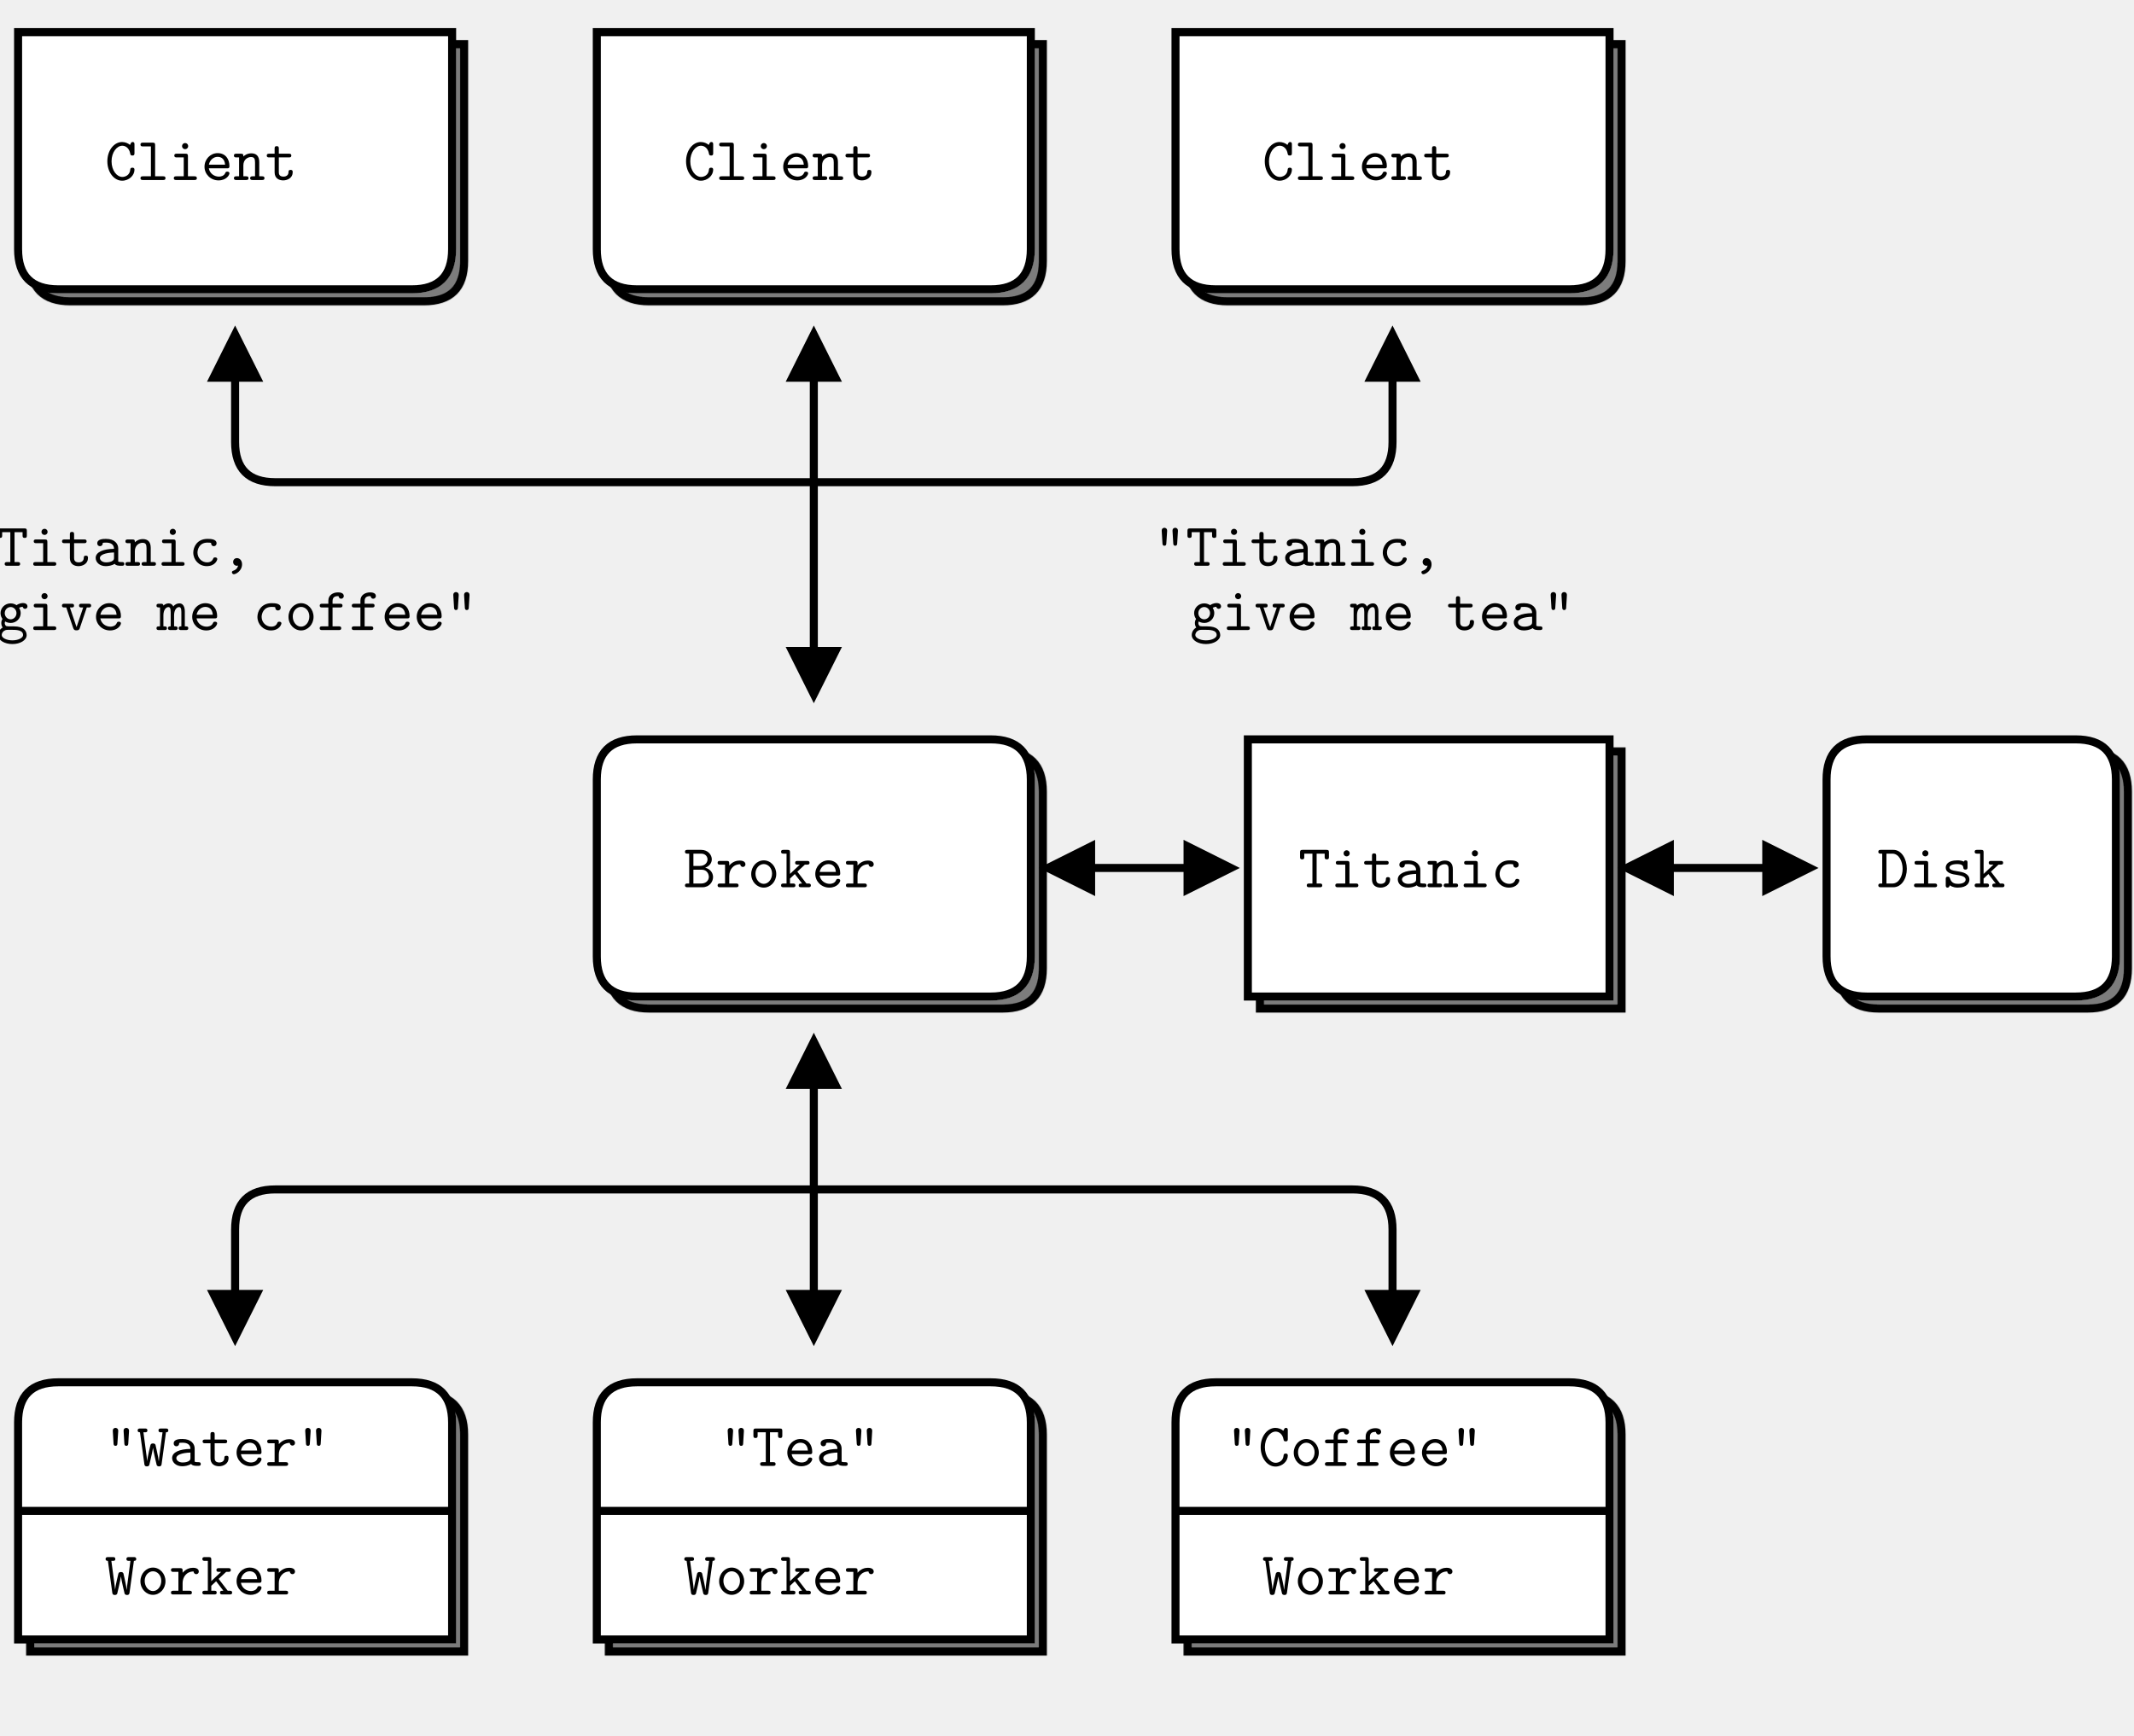
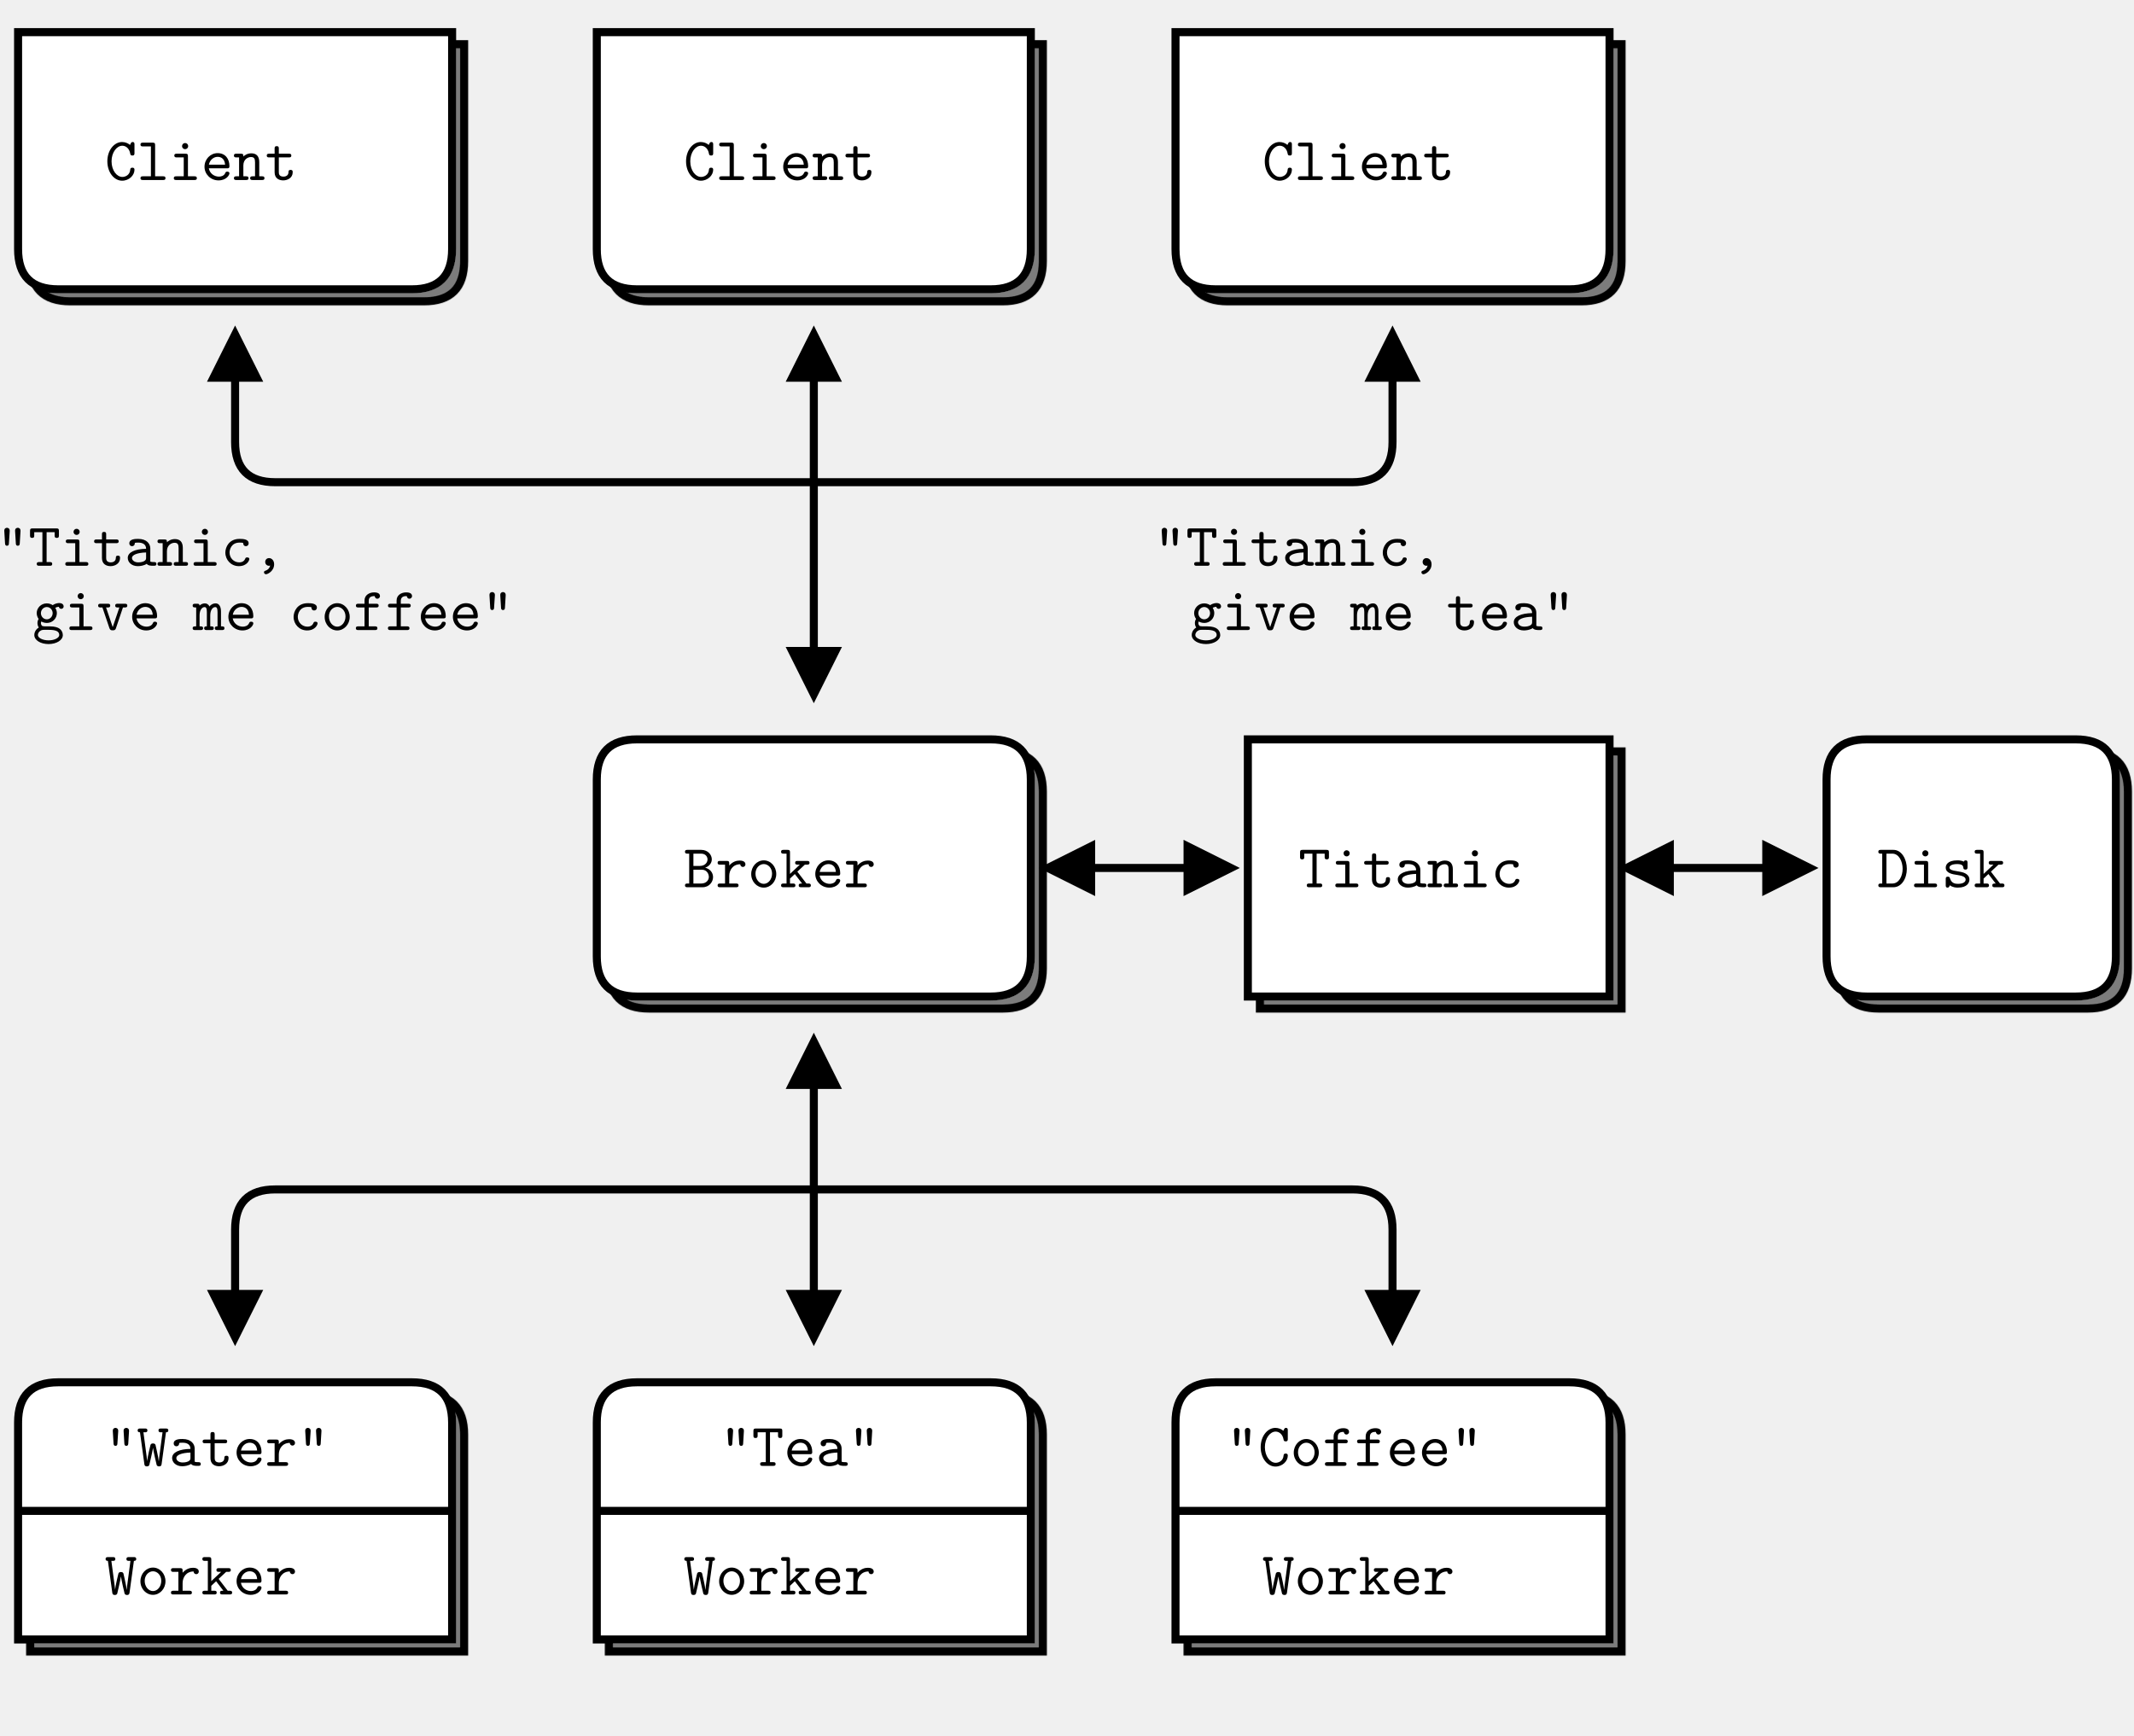
<svg xmlns="http://www.w3.org/2000/svg" width="531px" height="432px" version="1.1">
  <defs>
    <filter id="dsFilter" width="150%" height="150%">
      <feOffset result="offOut" in="SourceGraphic" dx="3" dy="3" />
      <feColorMatrix result="matrixOut" in="offOut" type="matrix" values="0.2 0 0 0 0 0 0.2 0 0 0 0 0 0.2 0 0 0 0 0 1 0" />
      <feBlend in="SourceGraphic" in2="matrixOut" mode="normal" />
    </filter>
    <marker id="iPointer" viewBox="0 0 10 10" refX="5" refY="5" markerUnits="strokeWidth" markerWidth="8" markerHeight="7" orient="auto">
      <path d="M 10 0 L 10 10 L 0 5 z" />
    </marker>
    <marker id="Pointer" viewBox="0 0 10 10" refX="5" refY="5" markerUnits="strokeWidth" markerWidth="8" markerHeight="7" orient="auto">
      <path d="M 0 0 L 10 5 L 0 10 z" />
    </marker>
  </defs>
  <g id="boxes" stroke="black" stroke-width="2" fill="none">
    <g id="group0">
      <path id="path0" filter="url(#dsFilter)" fill="#fff" d="M 4.5 8 L 112.5 8 L 112.5 62 Q 112.5 72 102.5 72 L 14.5 72 Q 4.5 72 4.5 62 Z" />
      <text x="26.1" y="44.8" id="text0" fill="#000" stroke="none" style="font-family:LMMono10,monospace;font-size:15.2px">Client </text>
    </g>
    <g id="group2">
      <path id="path2" filter="url(#dsFilter)" fill="#fff" d="M 148.5 8 L 256.5 8 L 256.5 62 Q 256.5 72 246.5 72 L 158.5 72 Q 148.5 72 148.5 62 Z" />
      <text x="170.1" y="44.8" id="text2" fill="#000" stroke="none" style="font-family:LMMono10,monospace;font-size:15.2px">Client </text>
    </g>
    <g id="group4">
      <path id="path4" filter="url(#dsFilter)" fill="#fff" d="M 292.5 8 L 400.5 8 L 400.5 62 Q 400.5 72 390.5 72 L 302.5 72 Q 292.5 72 292.5 62 Z" />
      <text x="314.1" y="44.8" id="text4" fill="#000" stroke="none" style="font-family:LMMono10,monospace;font-size:15.2px">Client </text>
    </g>
    <g id="group15">
      <path id="path15" filter="url(#dsFilter)" fill="#fff" d="M 148.5 194 Q 148.5 184 158.5 184 L 246.5 184 Q 256.5 184 256.5 194 L 256.5 238 Q 256.5 248 246.5 248 L 158.5 248 Q 148.5 248 148.5 238 Z" />
      <text x="170.1" y="220.8" id="text15" fill="#000" stroke="none" style="font-family:LMMono10,monospace;font-size:15.2px">Broker </text>
    </g>
    <g id="group17">
      <path id="path17" filter="url(#dsFilter)" fill="#fff" d="M 310.5 184 L 400.5 184 L 400.5 248 L 310.5 248 Z" />
      <text x="323.1" y="220.8" id="text17" fill="#000" stroke="none" style="font-family:LMMono10,monospace;font-size:15.2px">Titanic </text>
    </g>
    <g id="group19">
      <path id="path19" filter="url(#dsFilter)" fill="#fff" d="M 454.5 194 Q 454.5 184 464.5 184 L 516.5 184 Q 526.5 184 526.5 194 L 526.5 238 Q 526.5 248 516.5 248 L 464.5 248 Q 454.5 248 454.5 238 Z" />
      <text x="467.1" y="220.8" id="text19" fill="#000" stroke="none" style="font-family:LMMono10,monospace;font-size:15.2px">Disk </text>
    </g>
    <g id="group30">
      <path id="path30" filter="url(#dsFilter)" fill="#fff" d="M 4.5 354 Q 4.5 344 14.5 344 L 102.5 344 Q 112.5 344 112.5 354 L 112.5 408 L 4.5 408 Z" />
      <text x="26.1" y="364.8" id="text30" fill="#000" stroke="none" style="font-family:LMMono10,monospace;font-size:15.2px">"Water" </text>
      <text x="26.1" y="396.8" id="text30" fill="#000" stroke="none" style="font-family:LMMono10,monospace;font-size:15.2px">Worker </text>
    </g>
    <g id="group32">
      <path id="path32" filter="url(#dsFilter)" fill="#fff" d="M 148.5 354 Q 148.5 344 158.5 344 L 246.5 344 Q 256.5 344 256.5 354 L 256.5 408 L 148.5 408 Z" />
      <text x="179.1" y="364.8" id="text32" fill="#000" stroke="none" style="font-family:LMMono10,monospace;font-size:15.2px">"Tea" </text>
      <text x="170.1" y="396.8" id="text32" fill="#000" stroke="none" style="font-family:LMMono10,monospace;font-size:15.2px">Worker </text>
    </g>
    <g id="group34">
      <path id="path34" filter="url(#dsFilter)" fill="#fff" d="M 292.5 354 Q 292.5 344 302.5 344 L 390.5 344 Q 400.5 344 400.5 354 L 400.5 408 L 292.5 408 Z" />
      <text x="305.1" y="364.8" id="text34" fill="#000" stroke="none" style="font-family:LMMono10,monospace;font-size:15.2px">"Coffee" </text>
      <text x="314.1" y="396.8" id="text34" fill="#000" stroke="none" style="font-family:LMMono10,monospace;font-size:15.2px">Worker </text>
    </g>
  </g>
  <g id="lines" stroke="black" stroke-width="2" fill="none">
    <g id="group71">
      <path id="path71" d="M 4.5 376 L 112.5 376 " />
    </g>
    <g id="group216">
      <path id="path216" marker-start="url(#iPointer)" marker-end="url(#Pointer)" d="M 58.5 88 L 58.5 110 Q 58.5 120 68.5 120 L 202.5 120 L 336.5 120 Q 346.5 120 346.5 110 L 346.5 88 " />
    </g>
    <g id="group231">
      <path id="path231" marker-start="url(#iPointer)" marker-end="url(#Pointer)" d="M 58.5 328 L 58.5 306 Q 58.5 296 68.5 296 L 202.5 296 L 336.5 296 Q 346.5 296 346.5 306 L 346.5 328 " />
    </g>
    <g id="group504">
      <path id="path504" d="M 148.5 376 L 256.5 376 " />
    </g>
    <g id="group649">
      <path id="path649" marker-start="url(#iPointer)" marker-end="url(#Pointer)" d="M 202.5 88 L 202.5 120 L 202.5 168 " />
    </g>
    <g id="group660">
      <path id="path660" marker-start="url(#iPointer)" marker-end="url(#Pointer)" d="M 202.5 264 L 202.5 296 L 202.5 328 " />
    </g>
    <g id="group846">
      <path id="path846" marker-start="url(#iPointer)" marker-end="url(#Pointer)" d="M 265.5 216 L 301.5 216 " />
    </g>
    <g id="group937">
      <path id="path937" d="M 292.5 376 L 400.5 376 " />
    </g>
    <g id="group1279">
      <path id="path1279" marker-start="url(#iPointer)" marker-end="url(#Pointer)" d="M 409.5 216 L 445.5 216 " />
    </g>
  </g>
  <g id="text" fill="black" style="font-family:LMMono10,monospace;font-size:15.2px">
-     <text x="-0.9" y="140.8" id="text3" fill="#000">Titanic, </text>
+     <text x="-0.9" y="140.8" id="text3" fill="#000">"Titanic, </text>
    <text x="287.1" y="140.8" id="text4" fill="#000">"Titanic,</text>
-     <text x="-0.9" y="156.8" id="text5" fill="#000">give me coffee" </text>
+     <text x="8.1" y="156.8" id="text5" fill="#000">give me coffee" </text>
    <text x="296.1" y="156.8" id="text6" fill="#000">give me tea"</text>
  </g>
</svg>
